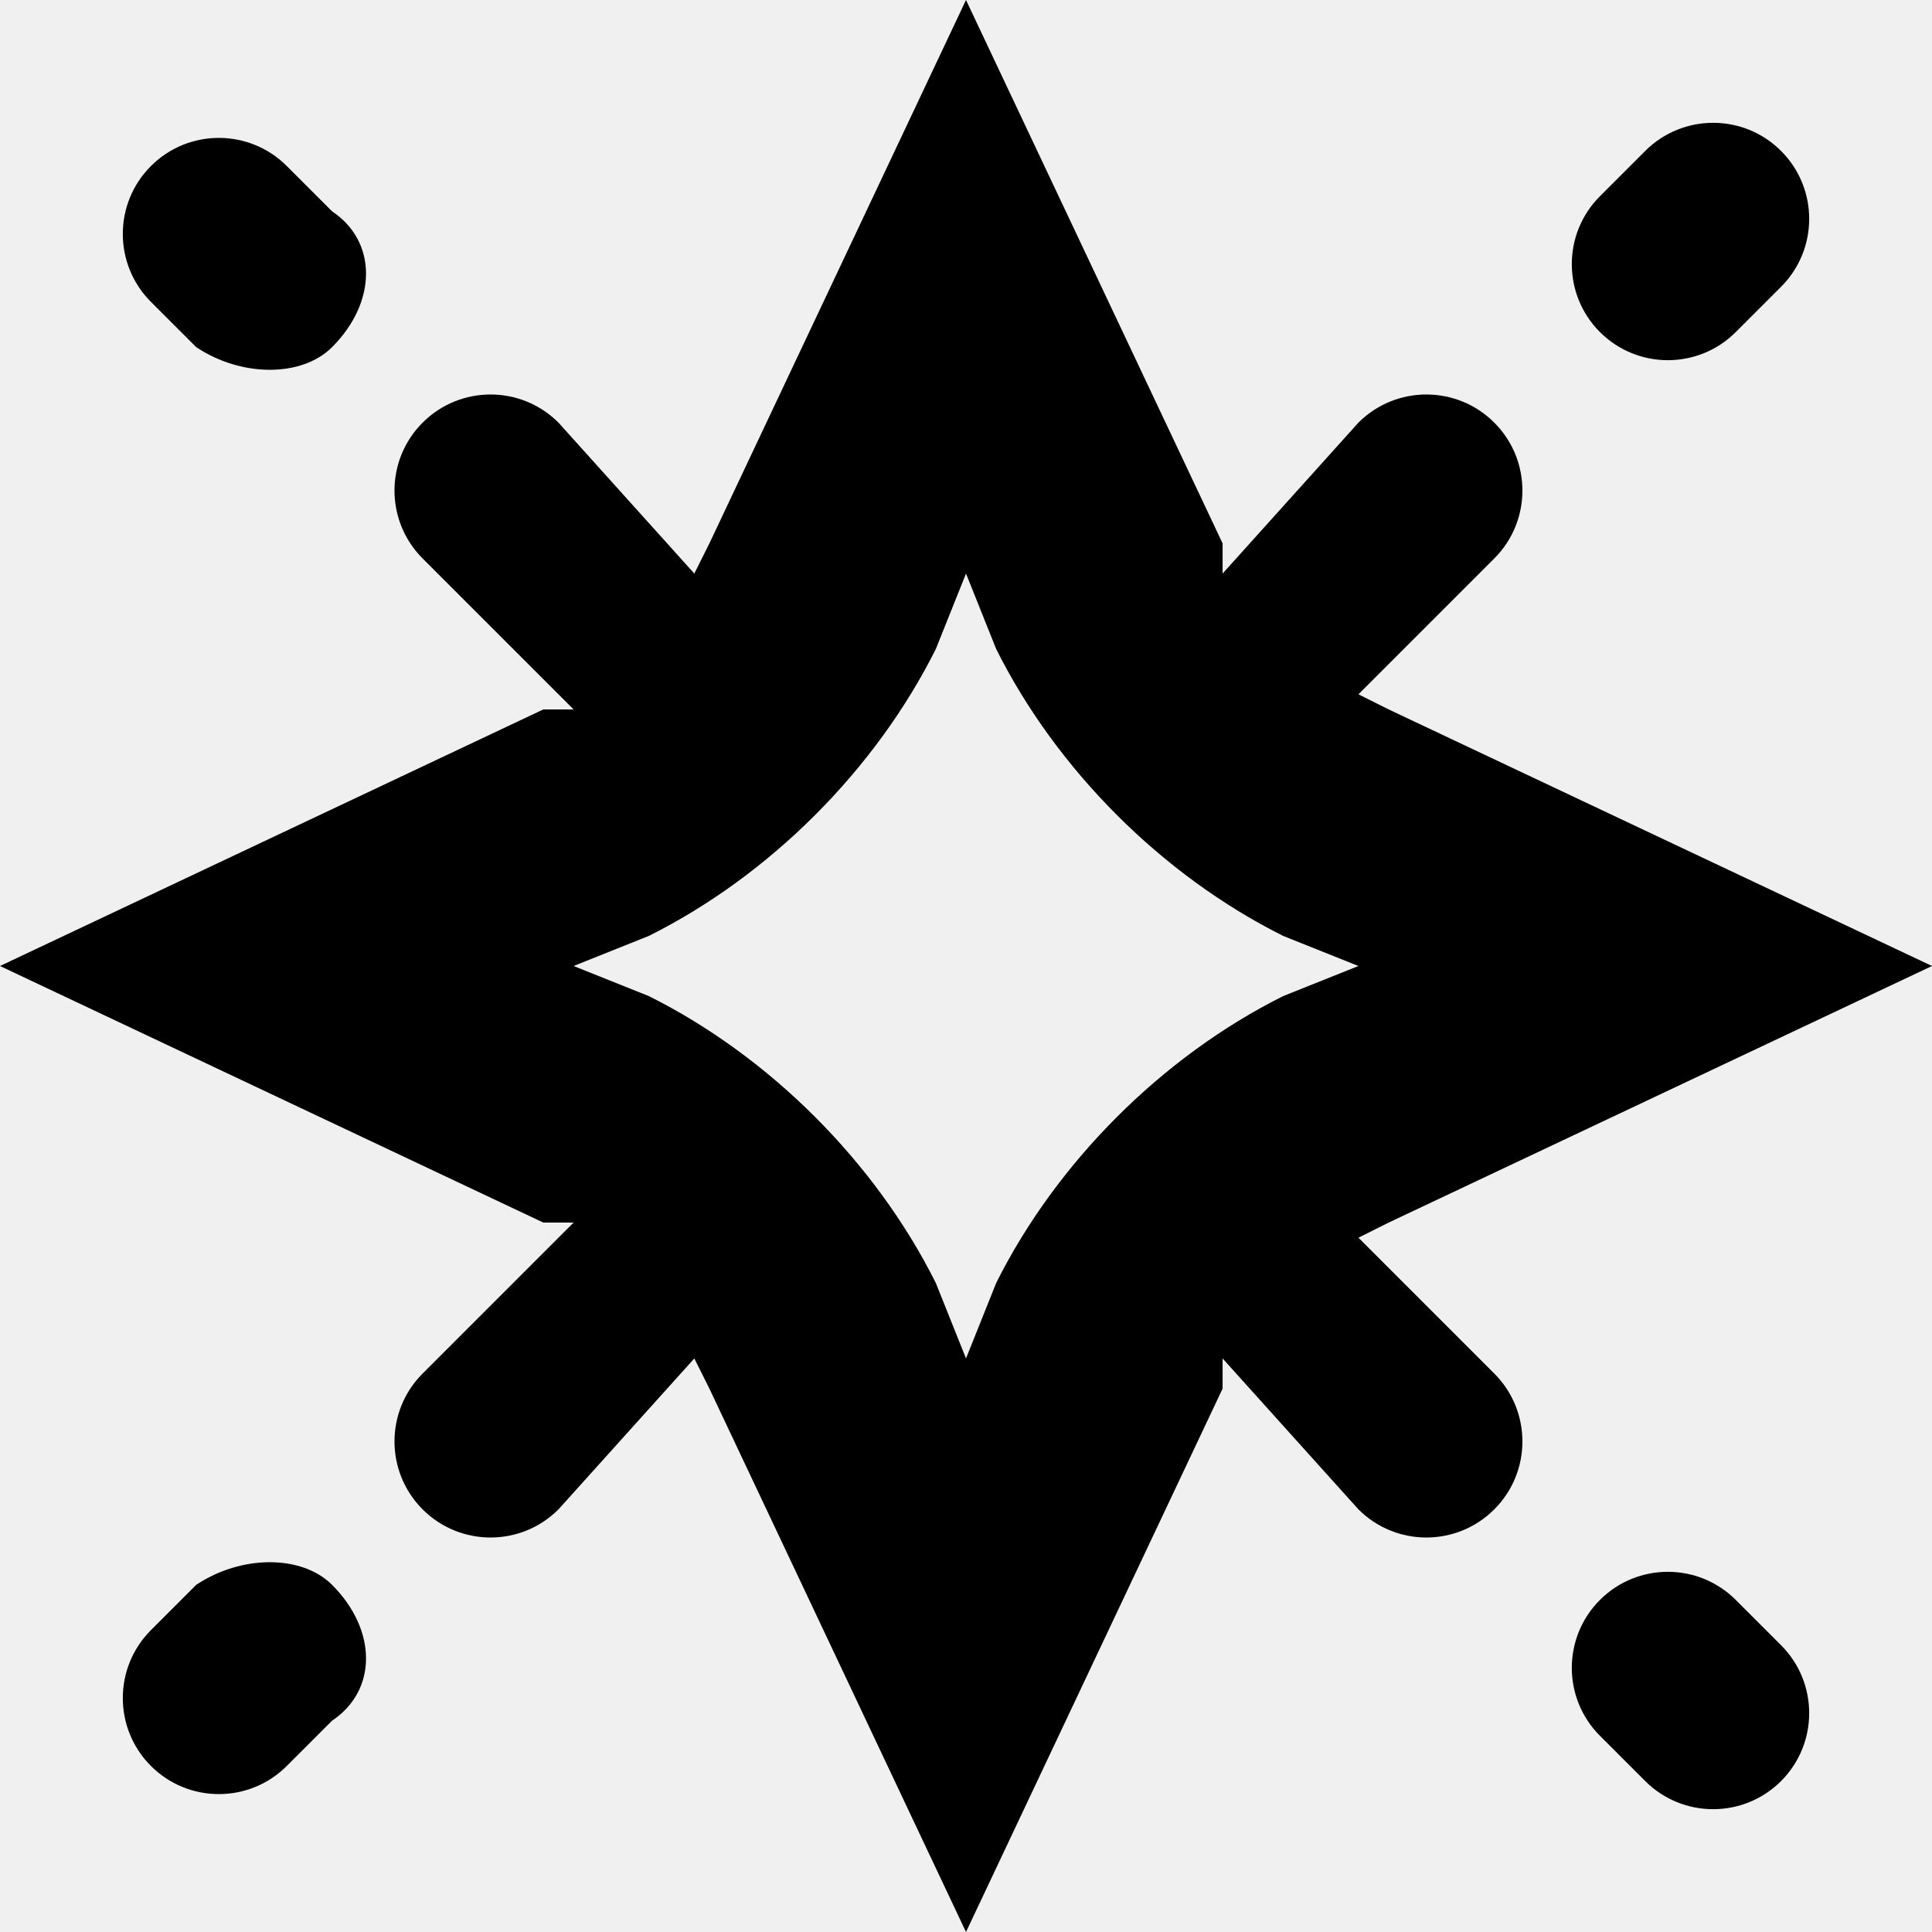
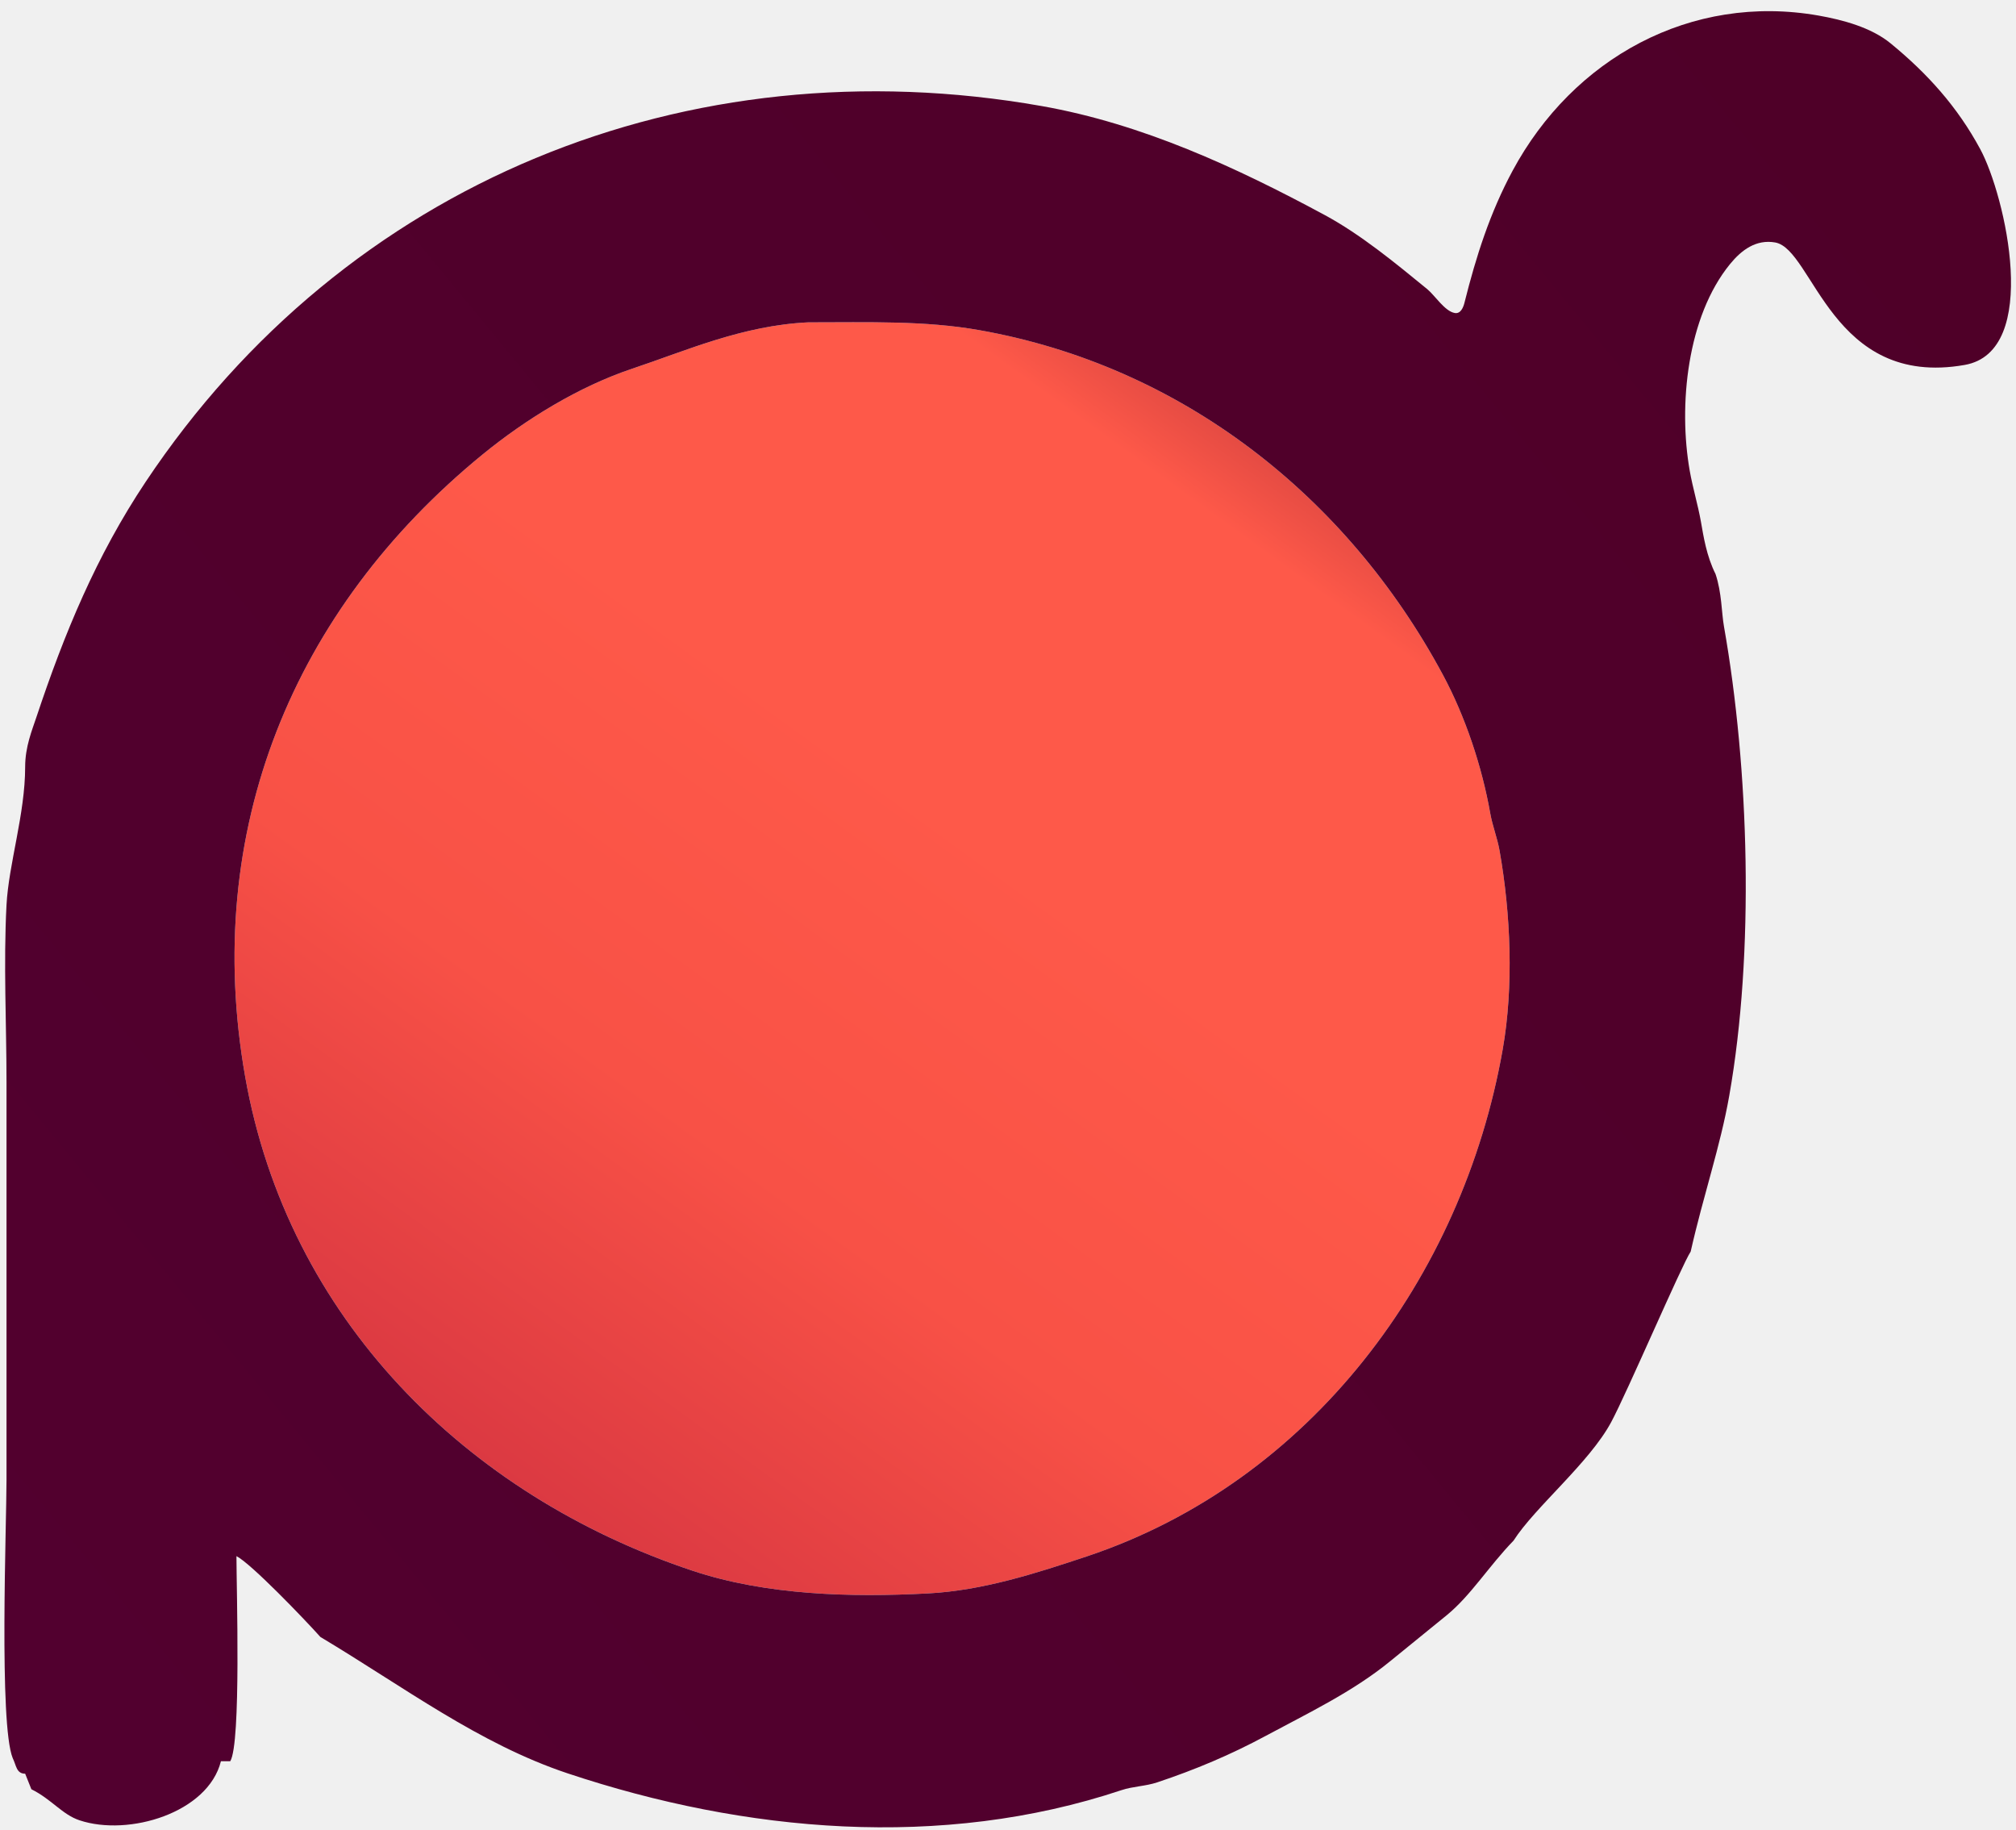
- <svg xmlns="http://www.w3.org/2000/svg" viewBox="0 0 128 128">
-   <path fill-rule="evenodd" d="M81 36 64 0 47 36l-1 2-9-10a6 6 0 0 0-9 9l10 10h-2L0 64l36 17h2L28 91a6 6 0 1 0 9 9l9-10 1 2 17 36 17-36v-2l9 10a6 6 0 1 0 9-9l-9-9 2-1 36-17-36-17-2-1 9-9a6 6 0 1 0-9-9l-9 10v-2Zm-17 2-2 5c-4 8-11 15-19 19l-5 2 5 2c8 4 15 11 19 19l2 5 2-5c4-8 11-15 19-19l5-2-5-2c-8-4-15-11-19-19l-2-5Z" clip-rule="evenodd" />
-   <path d="M118 19a6 6 0 0 0-9-9l-3 3a6 6 0 1 0 9 9l3-3Zm-96 4c-2 2-6 2-9 0l-3-3a6 6 0 1 1 9-9l3 3c3 2 3 6 0 9Zm0 82c-2-2-6-2-9 0l-3 3a6 6 0 1 0 9 9l3-3c3-2 3-6 0-9Zm96 4a6 6 0 0 1-9 9l-3-3a6 6 0 1 1 9-9l3 3Z" />
-   <style>path{fill:#000}@media (prefers-color-scheme:dark){path{fill:#fff}}</style>
+ <svg xmlns="http://www.w3.org/2000/svg" width="119px" height="108px" viewBox="0 0 119 108" version="1.1">
+   <defs>
+     <linearGradient x1="20.006%" y1="9.867%" x2="79.664%" y2="90.307%" id="linearGradient-1">
+       <stop stop-color="#DB3942" offset="0%" />
+       <stop stop-color="#F85146" offset="31%" />
+       <stop stop-color="#FE5949" offset="63%" />
+       <stop stop-color="#FE5949" offset="94%" />
+       <stop stop-color="#E54B43" offset="100%" />
+     </linearGradient>
+     <linearGradient x1="-5.23%" y1="12.667%" x2="99.863%" y2="90.222%" id="linearGradient-2">
+       <stop stop-color="#52002F" offset="0%" />
+       <stop stop-color="#4F0028" offset="100%" />
+     </linearGradient>
+   </defs>
+   <g id="Page-1" stroke="none" stroke-width="1" fill="none" fill-rule="evenodd">
+     <g id="radash" transform="translate(0.2612, 0.6589)" fill-rule="nonzero">
+       <g id="Group" transform="translate(59.2221, 53.5937) scale(-1, 1) rotate(-180) translate(-59.2221, -53.5937)translate(0, 0)">
+         <path d="M47.445,88.822 C51.061,88.822 54.32,88.931 57.533,88.364 C69.464,86.258 79.219,78.589 84.899,68.041 C86.234,65.563 87.219,62.6 87.706,59.842 C87.837,59.099 88.125,58.384 88.256,57.641 C88.912,53.923 89.098,49.635 88.439,45.902 C86.064,32.44 77.098,20.393 63.88,15.986 C60.852,14.977 57.73,13.973 54.507,13.804 C49.974,13.565 44.964,13.695 40.622,15.143 C27.218,19.611 16.722,30.069 14.21,44.306 C11.652,58.798 17.026,71.862 28.205,81.008 C30.759,83.098 33.924,85.042 37.064,86.089 C40.229,87.144 43.564,88.639 47.445,88.822 Z" id="Path" fill="url(#linearGradient-1)" />
+         <path d="M107.093,106.926 C108.511,106.675 110.186,106.229 111.33,105.293 C113.511,103.509 115.286,101.536 116.631,99.039 C118.111,96.291 120.234,87.107 115.714,86.309 C107.839,84.919 106.779,93.138 104.525,93.536 C103.396,93.735 102.535,93.088 101.866,92.27 C99.322,89.161 98.8,83.915 99.481,80.055 C99.66,79.044 99.963,78.057 100.142,77.047 C100.291,76.202 100.467,75.039 101.004,73.965 C101.374,72.858 101.355,71.699 101.499,70.884 C102.991,62.431 103.306,51.642 101.811,43.169 C101.281,40.165 100.291,37.323 99.536,33.98 C99.007,33.185 95.777,25.649 94.841,23.91 C93.548,21.509 90.341,18.892 89.081,16.922 C87.612,15.407 86.562,13.685 85.138,12.52 C84.028,11.612 82.91,10.713 81.8,9.805 C79.589,7.996 76.943,6.738 74.463,5.403 C72.382,4.282 70.287,3.4 68.043,2.652 C67.355,2.423 66.617,2.421 65.934,2.193 C55.311,-1.348 43.696,-0.299 33.249,3.184 C28.013,4.929 23.608,8.269 18.649,11.236 C17.714,12.283 14.547,15.579 13.696,16.005 C13.696,14.114 13.979,4.943 13.329,3.899 L12.779,3.899 C12.019,0.859 7.341,-0.555 4.434,0.414 C3.407,0.756 2.803,1.642 1.591,2.248 L1.224,3.165 C0.7,3.165 0.702,3.658 0.49,4.083 C-0.326,6.081 0.123,17.845 0.123,20.499 C0.123,28.324 0.123,36.15 0.123,43.976 C0.123,47.445 -0.059,50.968 0.123,54.431 C0.251,56.863 1.224,59.799 1.224,62.593 C1.224,63.772 1.629,64.745 1.884,65.51 C3.541,70.481 5.418,75.029 8.34,79.413 C20.133,97.101 40.307,105.279 61.22,101.588 C67.155,100.541 72.683,97.984 77.911,95.168 C80.053,94.015 82.109,92.318 83.982,90.785 C84.438,90.412 85.019,89.472 85.615,89.372 C85.961,89.315 86.117,89.711 86.183,89.978 C86.868,92.714 87.687,95.285 89.026,97.773 C92.593,104.397 99.542,108.258 107.093,106.926 Z M47.445,88.822 C43.564,88.639 40.229,87.144 37.064,86.089 C33.924,85.042 30.759,83.098 28.205,81.008 C17.026,71.862 11.652,58.798 14.21,44.306 C16.722,30.069 27.218,19.611 40.622,15.143 C44.964,13.695 49.974,13.565 54.507,13.804 C57.73,13.973 60.852,14.977 63.88,15.986 C77.098,20.393 86.064,32.44 88.439,45.902 C89.098,49.635 88.912,53.923 88.256,57.641 C88.125,58.384 87.837,59.099 87.706,59.842 C87.219,62.6 86.234,65.563 84.899,68.041 C79.219,78.589 69.464,86.258 57.533,88.364 C54.32,88.931 51.061,88.822 47.445,88.822 Z" id="Shape" fill="url(#linearGradient-2)" />
+       </g>
+     </g>
+   </g>
</svg>
